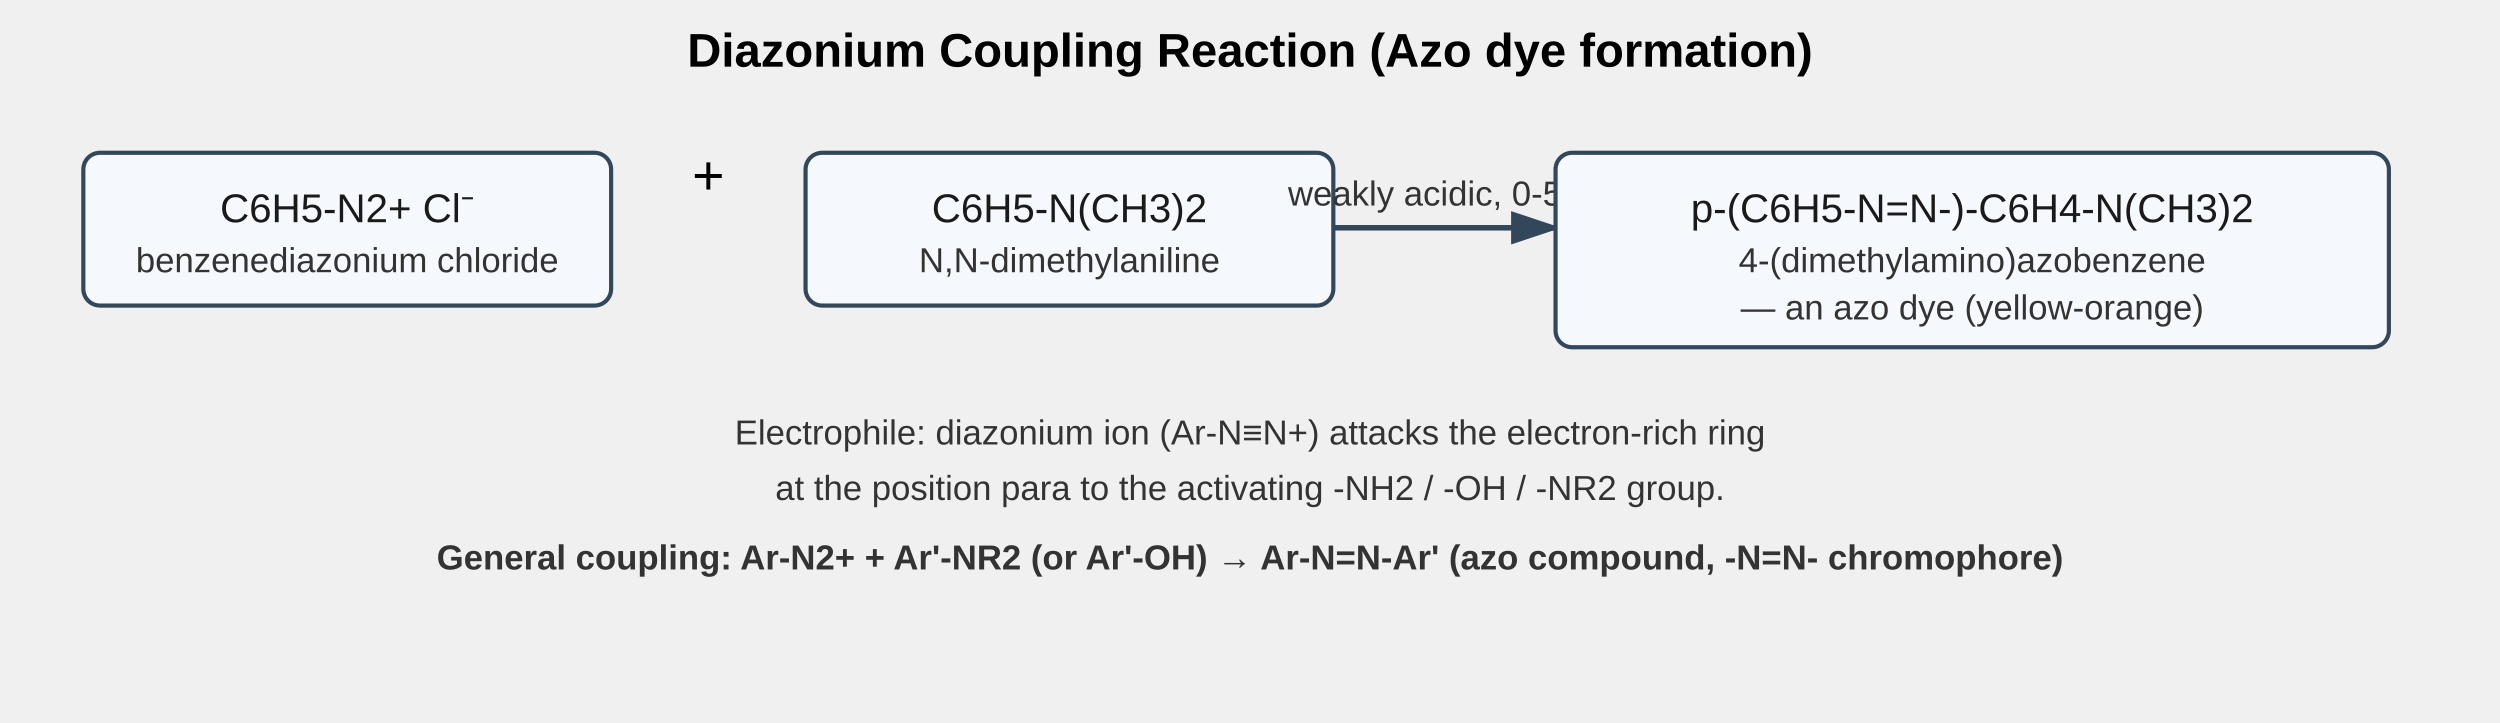
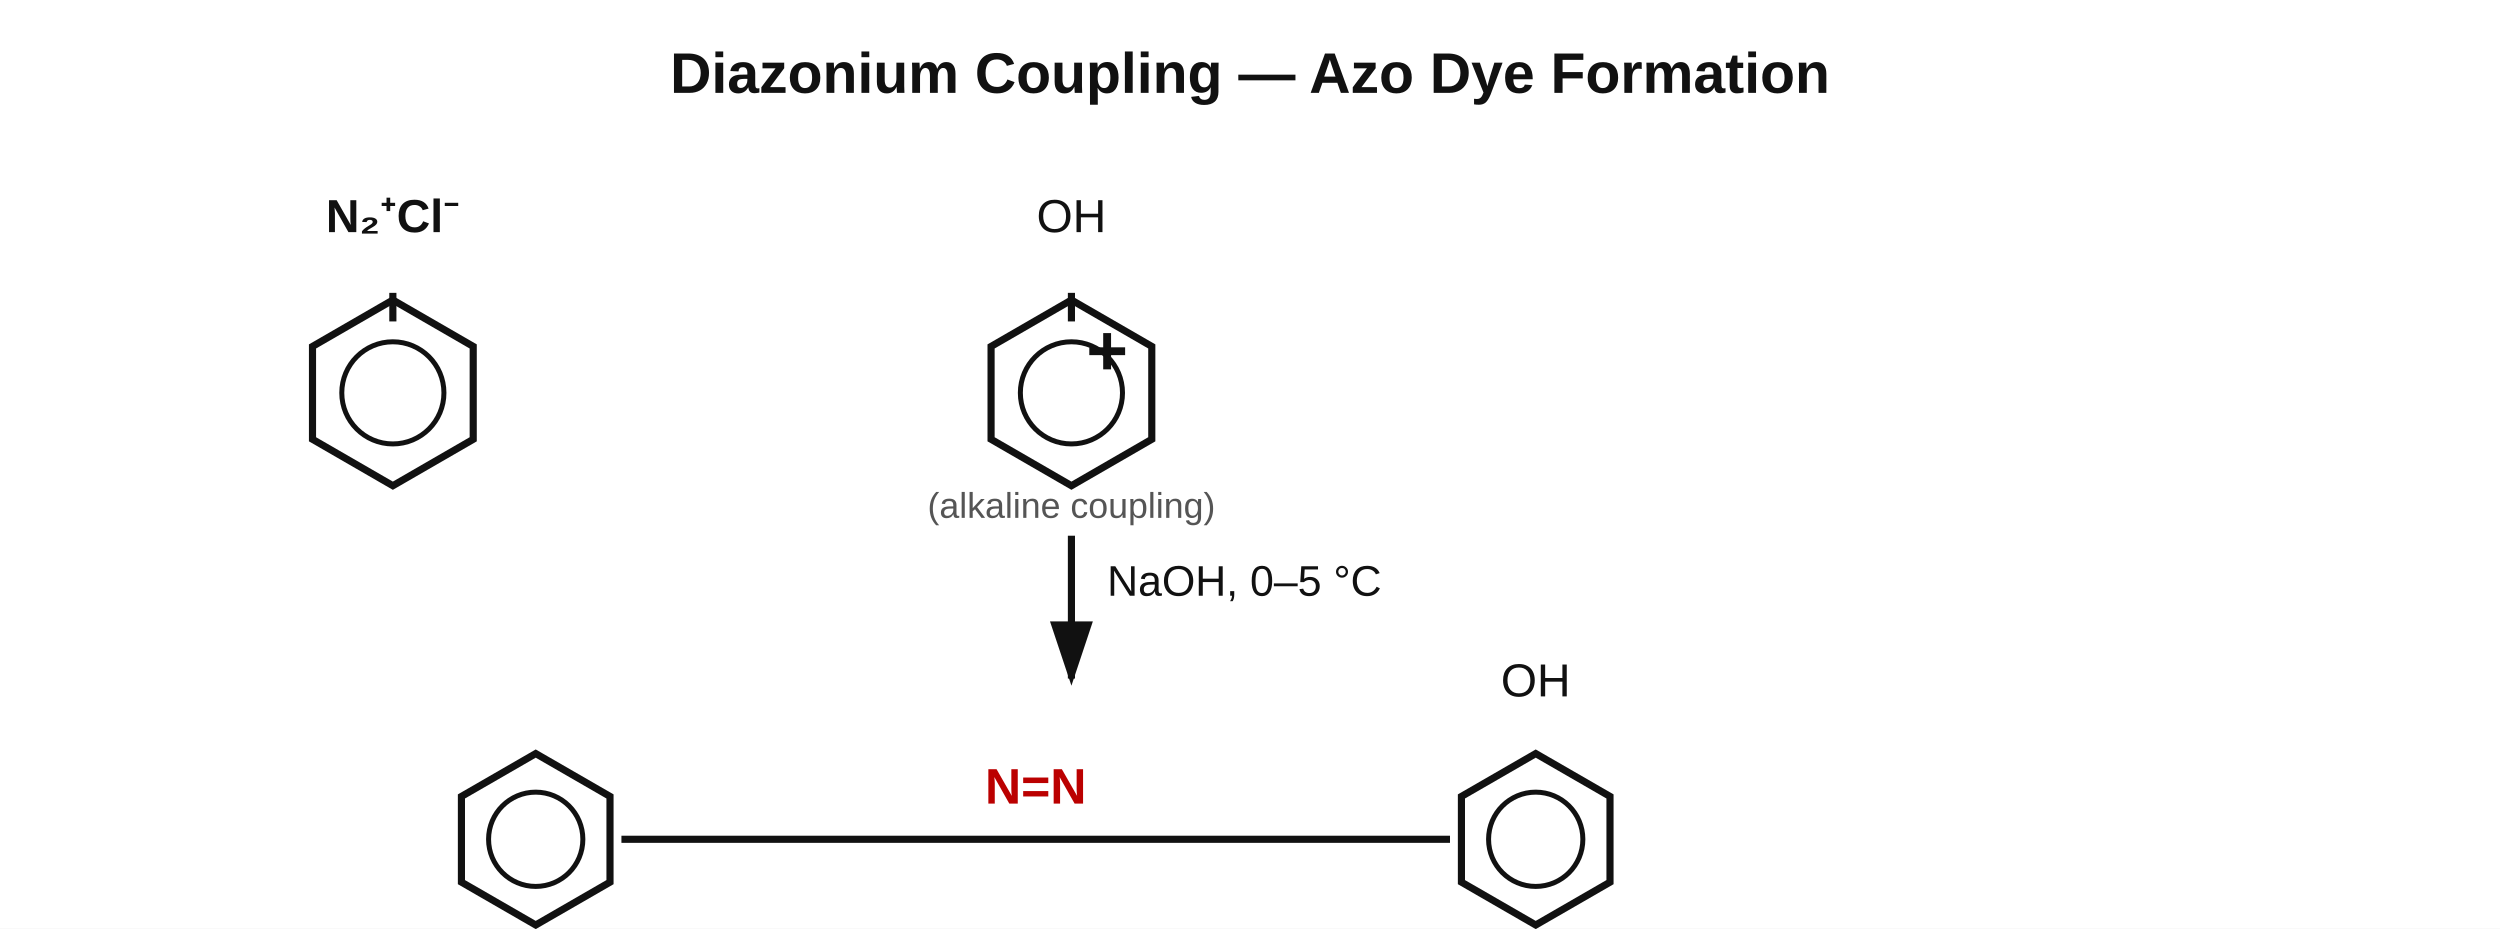
- <svg xmlns="http://www.w3.org/2000/svg" viewBox="0 0 900 260" font-family="Arial, sans-serif">
-   <style>
-     .lbl{font-size:14.5px;fill:#1a1a1a;}
-     .small{font-size:12.5px;fill:#333;}
-     .arrow{stroke:#33475b;stroke-width:2;marker-end:url(#ah3);fill:none;}
-     .box{fill:#f5f8fc;stroke:#33475b;stroke-width:1.5;}
-   </style>
+ <svg xmlns="http://www.w3.org/2000/svg" viewBox="0 0 700 260" width="700" height="260">
+   <rect width="700" height="260" fill="white" />
  <defs>
-     <marker id="ah3" markerWidth="10" markerHeight="10" refX="8" refY="3" orient="auto">
-       <path d="M0,0 L9,3 L0,6 Z" fill="#33475b" />
+     <marker id="arrow" markerWidth="10" markerHeight="10" refX="8" refY="3" orient="auto" markerUnits="strokeWidth">
+       <path d="M0,0 L0,6 L9,3 z" fill="#111" />
    </marker>
  </defs>
-   <text x="450" y="24" text-anchor="middle" font-size="17" font-weight="bold">Diazonium Coupling Reaction (Azo dye formation)</text>
-   <rect class="box" x="30" y="55" width="190" height="55" rx="6" />
-   <text x="125" y="80" text-anchor="middle" class="lbl">C6H5-N2+ Cl⁻</text>
-   <text x="125" y="98" text-anchor="middle" class="small">benzenediazonium chloride</text>
-   <text x="255" y="70" text-anchor="middle" font-size="20">+</text>
-   <rect class="box" x="290" y="55" width="190" height="55" rx="6" />
-   <text x="385" y="80" text-anchor="middle" class="lbl">C6H5-N(CH3)2</text>
-   <text x="385" y="98" text-anchor="middle" class="small">N,N-dimethylaniline</text>
-   <path class="arrow" d="M480,82 H560" />
-   <text x="520" y="74" text-anchor="middle" class="small">weakly acidic, 0-5°C</text>
-   <rect class="box" x="560" y="55" width="300" height="70" rx="6" />
-   <text x="710" y="80" text-anchor="middle" class="lbl">p-(C6H5-N=N-)-C6H4-N(CH3)2</text>
-   <text x="710" y="98" text-anchor="middle" class="small">4-(dimethylamino)azobenzene</text>
-   <text x="710" y="115" text-anchor="middle" class="small">— an azo dye (yellow-orange)</text>
-   <text x="450" y="160" text-anchor="middle" class="small">Electrophile: diazonium ion (Ar-N≡N+) attacks the electron-rich ring</text>
-   <text x="450" y="180" text-anchor="middle" class="small">at the position para to the activating -NH2 / -OH / -NR2 group.</text>
-   <text x="450" y="205" text-anchor="middle" class="small" font-weight="bold">General coupling: Ar-N2+ + Ar'-NR2 (or Ar'-OH) → Ar-N=N-Ar' (azo compound, -N=N- chromophore)</text>
+   <text x="350.0" y="26" font-size="16" font-family="Arial,Helvetica,sans-serif" font-weight="700" fill="#111" text-anchor="middle">Diazonium Coupling — Azo Dye Formation</text>
+   <polygon points="110.0,84.0 132.5,97.0 132.5,123.0 110.0,136.0 87.5,123.0 87.5,97.0" fill="none" stroke="#111" stroke-width="2" />
+   <circle cx="110" cy="110" r="14.3" fill="none" stroke="#111" stroke-width="1.4" />
+   <text x="110" y="65" font-size="13" font-family="Arial,Helvetica,sans-serif" font-weight="700" fill="#111" text-anchor="middle">N₂⁺Cl⁻</text>
+   <line x1="110" y1="82" x2="110" y2="90" stroke="#111" stroke-width="2" />
+   <text x="310.0" y="105" font-size="20" font-family="Arial,Helvetica,sans-serif" font-weight="700" fill="#111" text-anchor="middle">+</text>
+   <polygon points="300.0,84.0 322.5,97.0 322.5,123.0 300.0,136.0 277.5,123.0 277.5,97.0" fill="none" stroke="#111" stroke-width="2" />
+   <circle cx="300" cy="110" r="14.3" fill="none" stroke="#111" stroke-width="1.4" />
+   <text x="300" y="65" font-size="13" font-family="Arial,Helvetica,sans-serif" fill="#111" text-anchor="middle">OH</text>
+   <line x1="300" y1="82" x2="300" y2="90" stroke="#111" stroke-width="2" />
+   <line x1="300" y1="150" x2="300" y2="190" stroke="#111" stroke-width="2" marker-end="url(#arrow)" />
+   <text x="310" y="166.8" font-size="12" font-family="Arial,Helvetica,sans-serif" fill="#111" text-anchor="start">NaOH, 0–5 °C</text>
+   <text x="300" y="145" font-size="10" font-family="Arial,Helvetica,sans-serif" fill="#555" text-anchor="middle">(alkaline coupling)</text>
+   <polygon points="150.0,211.0 170.8,223.0 170.8,247.0 150.0,259.0 129.2,247.0 129.2,223.0" fill="none" stroke="#111" stroke-width="2" />
+   <circle cx="150" cy="235" r="13.2" fill="none" stroke="#111" stroke-width="1.4" />
+   <polygon points="430.0,211.0 450.8,223.0 450.8,247.0 430.0,259.0 409.2,247.0 409.2,223.0" fill="none" stroke="#111" stroke-width="2" />
+   <circle cx="430" cy="235" r="13.2" fill="none" stroke="#111" stroke-width="1.4" />
+   <line x1="174" y1="235" x2="406" y2="235" stroke="#111" stroke-width="2" />
+   <text x="290" y="225" font-size="14" font-family="Arial,Helvetica,sans-serif" font-weight="700" fill="#b00" text-anchor="middle">N=N</text>
+   <text x="430" y="195" font-size="13" font-family="Arial,Helvetica,sans-serif" fill="#111" text-anchor="middle">OH</text>
+   <text x="350.0" y="280" font-size="12" font-family="Arial,Helvetica,sans-serif" font-style="italic" fill="#111" text-anchor="middle">p-hydroxyazobenzene  (chromophore: –N=N– azo linkage)</text>
</svg>
